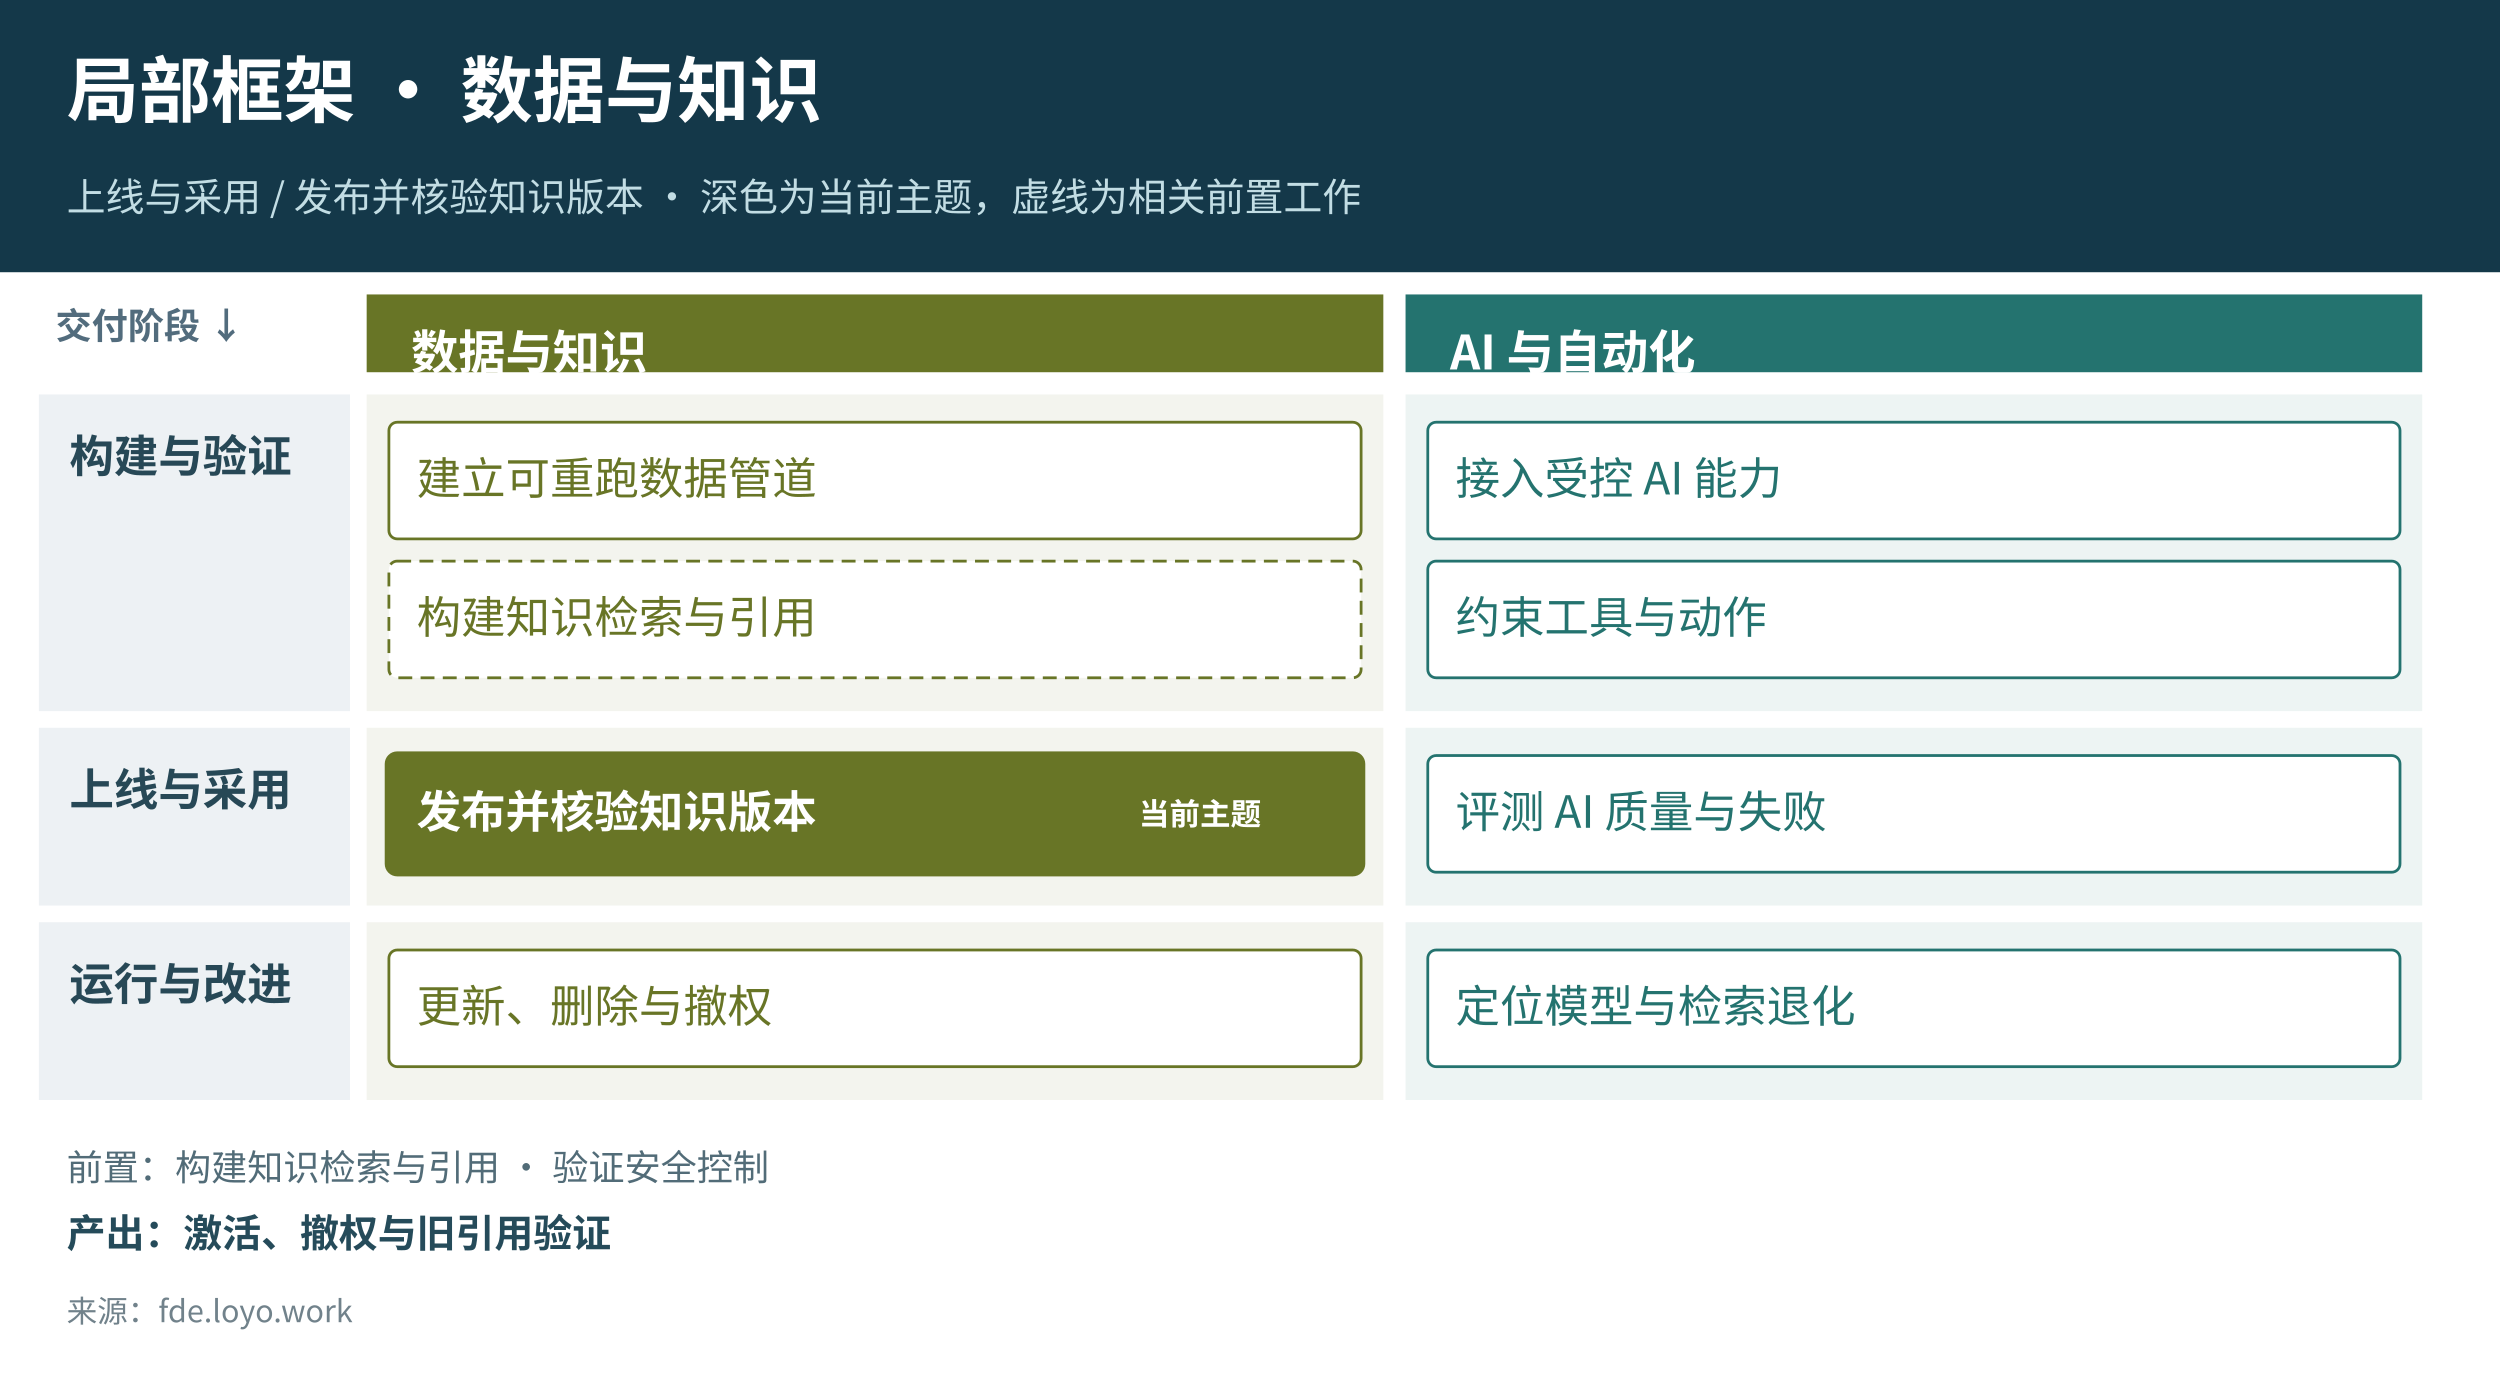
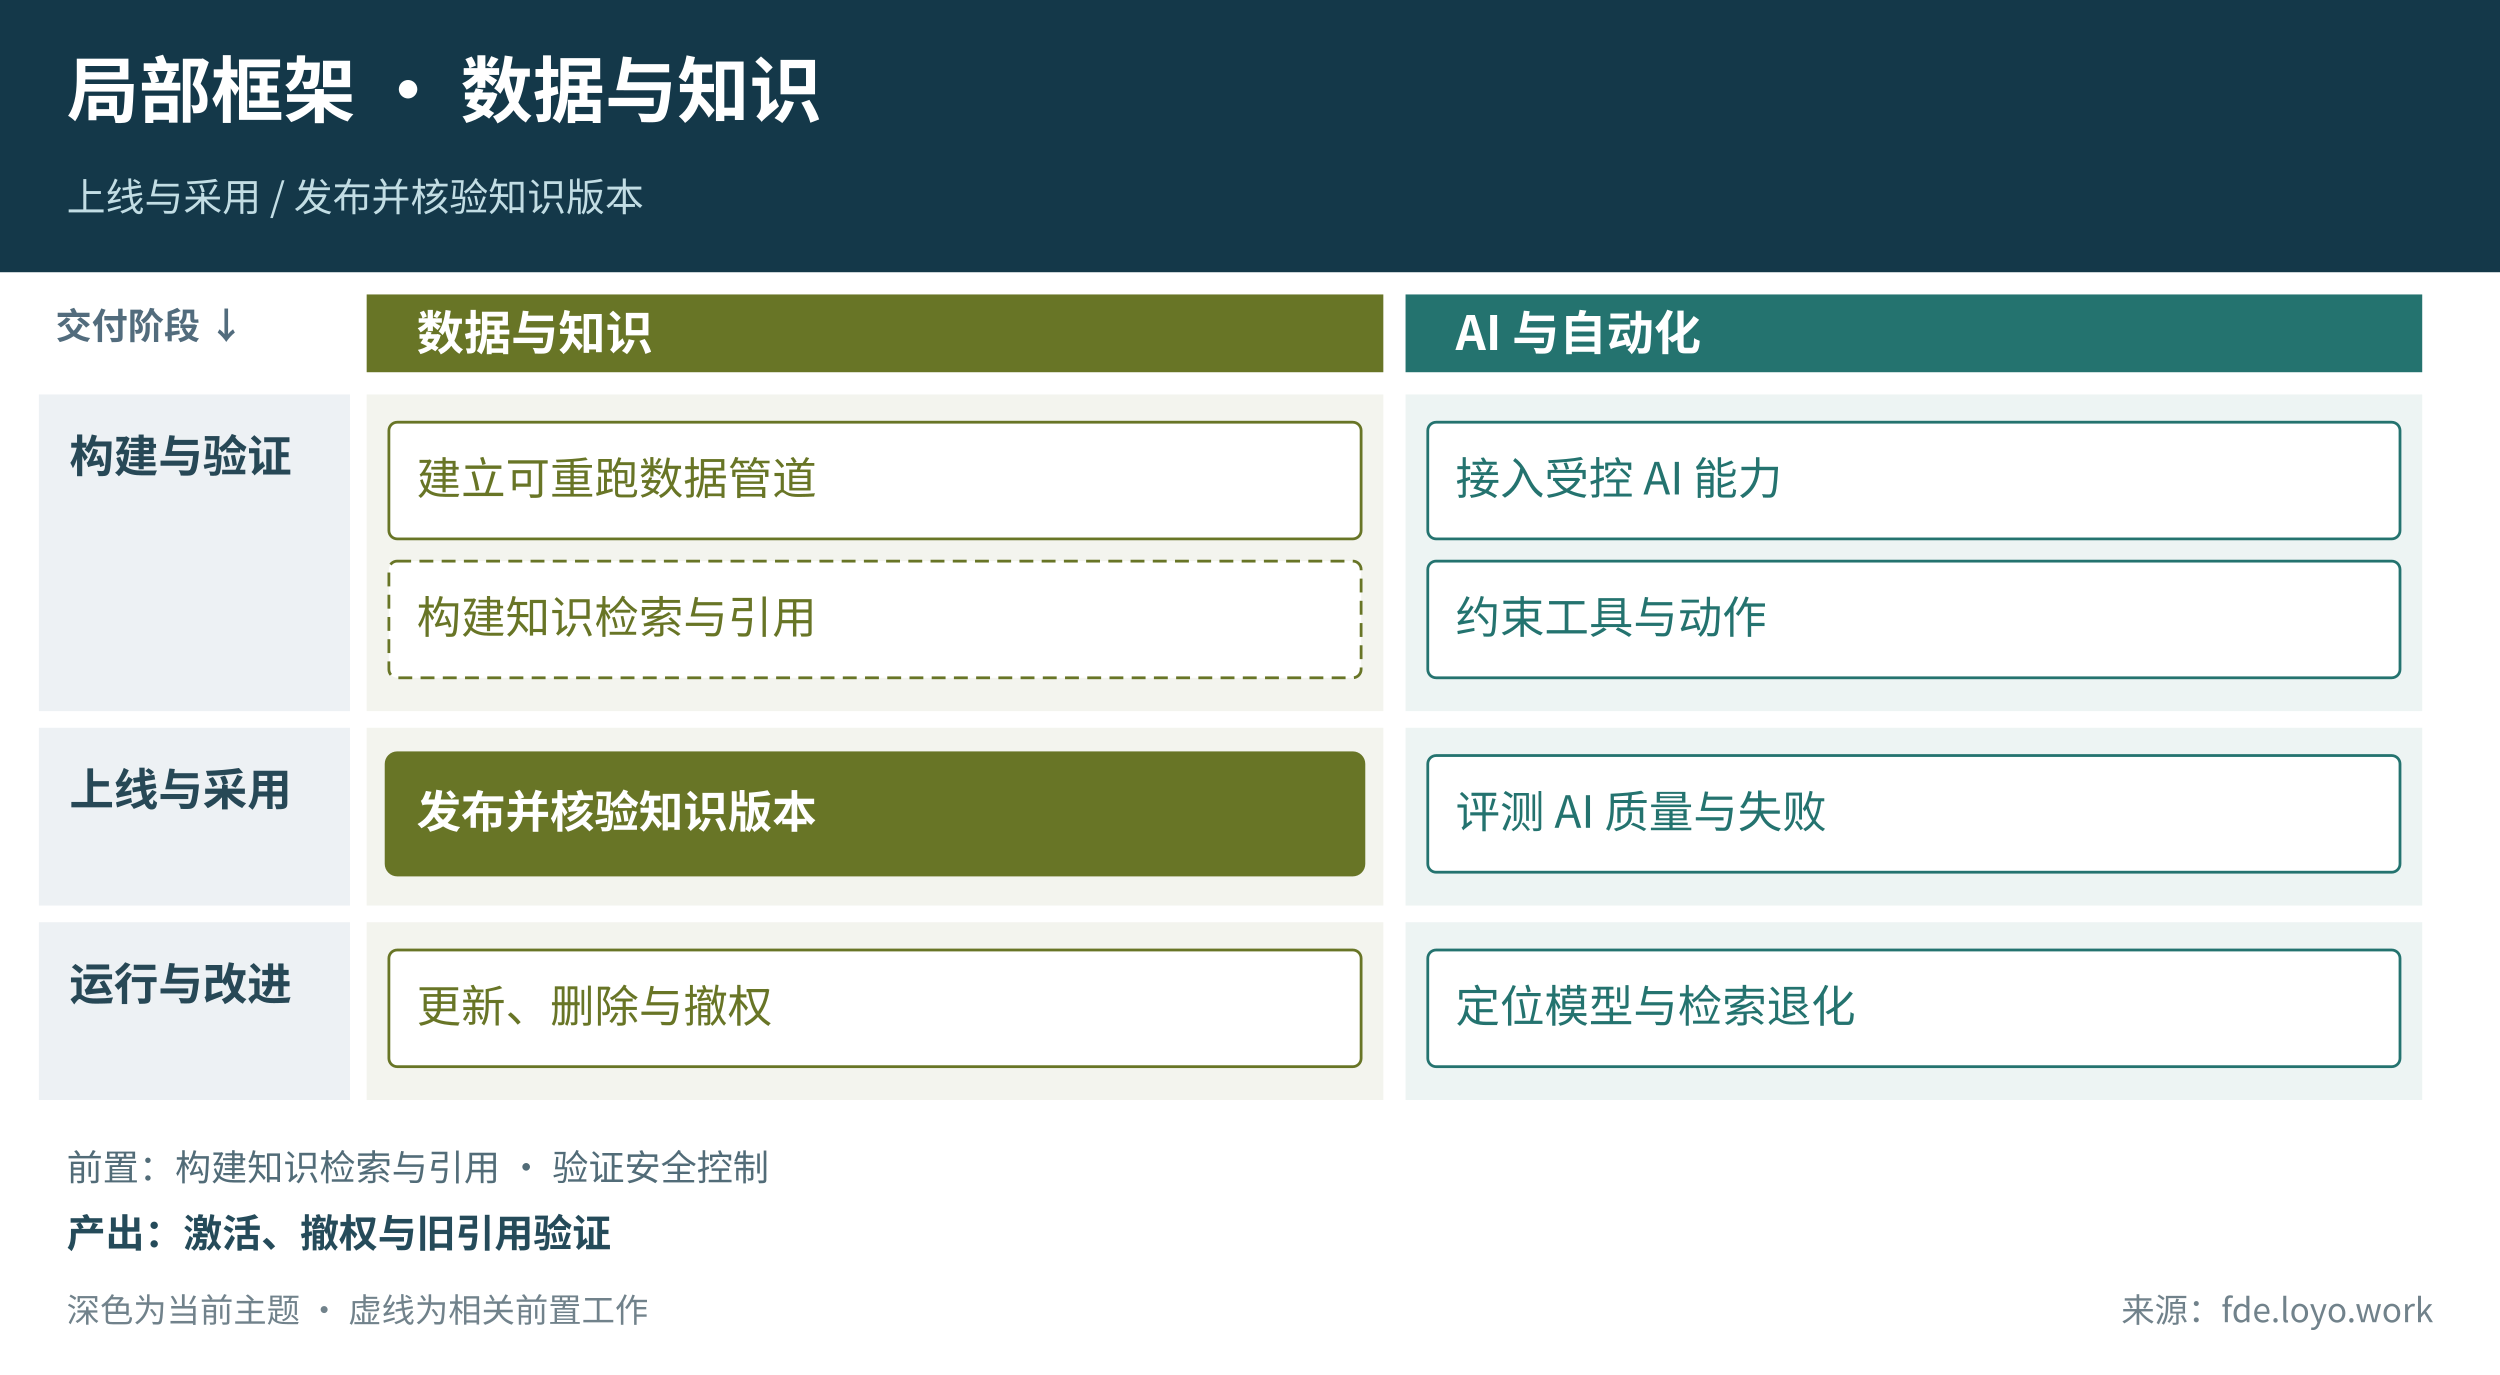
<svg xmlns="http://www.w3.org/2000/svg" viewBox="0 0 900 495" role="img" aria-labelledby="title desc">
  <rect width="900" height="495" fill="#fff" />
  <g font-family="PingFang SC,Microsoft YaHei,Noto Sans CJK SC,sans-serif">
    <rect width="900" height="98" fill="#143849" />
-     <text x="24" y="42" font-size="26" fill="#fff" font-weight="700">局部框架 · 数据与知识</text>
-     <text x="24" y="76" font-size="14" fill="#c2dde4" font-weight="400">上线与采用 / 发布并核验知识版本 · 深色为当前主题，虚线为相关前置工作</text>
-     <text x="20" y="122" font-size="13" fill="#526c7d" font-weight="600">交付阶段 ↓</text>
+     <text text-anchor="start" x="24" y="42" font-size="26" fill="#fff" font-weight="700">局部框架 · 数据与知识</text>
+     <text text-anchor="start" x="24" y="76" font-size="14" fill="#c2dde4" font-weight="400">上线与采用 / 发布并核验知识版本</text>
+     <text text-anchor="start" x="20" y="122" font-size="13" fill="#526c7d" font-weight="600">交付阶段 ↓</text>
    <rect x="132" y="106" width="366" height="28" fill="#687526" />
-     <text x="148" y="133" font-size="17" fill="white" font-weight="650">数据与知识</text>
+     <text text-anchor="start" x="150" y="126" font-size="17" fill="white" font-weight="650">数据与知识</text>
    <rect x="506" y="106" width="366" height="28" fill="#24736f" />
-     <text x="522" y="133" font-size="17" fill="white" font-weight="650">AI 与自动化</text>
+     <text text-anchor="start" x="524" y="126" font-size="17" fill="white" font-weight="650">AI 与自动化</text>
    <rect x="14" y="142" width="112" height="114" fill="#edf1f4" />
-     <text x="25" y="170" font-size="16" fill="#274856" font-weight="650">构建与验证</text>
+     <text text-anchor="start" x="25" y="170" font-size="16" fill="#274856" font-weight="650">构建与验证</text>
    <rect x="132" y="142" width="366" height="114" fill="#f3f4ee" />
    <a href="/docs/data-pipelines/#context-pipeline" aria-label="建立可重跑数据管道">
      <g data-process="pipeline" data-current="false">
        <rect x="140" y="152" width="350" height="42" rx="3" fill="#fff" stroke="#687526" stroke-width="1" />
-         <text x="150" y="178" font-size="16" fill="#687526" font-weight="500">建立可重跑数据管道</text>
+         <text text-anchor="start" x="150" y="178" font-size="16" fill="#687526" font-weight="500">建立可重跑数据管道</text>
      </g>
    </a>
    <a href="/docs/rag-knowledge-engineering/#context-rag" aria-label="构建知识检索与引用">
      <g data-process="rag" data-current="false">
        <rect x="140" y="202" width="350" height="42" rx="3" fill="#fff" stroke="#687526" stroke-width="1" stroke-dasharray="5 3" />
-         <text x="150" y="228" font-size="16" fill="#687526" font-weight="500">构建知识检索与引用</text>
+         <text text-anchor="start" x="150" y="228" font-size="16" fill="#687526" font-weight="500">构建知识检索与引用</text>
      </g>
    </a>
    <rect x="506" y="142" width="366" height="114" fill="#edf4f3" />
    <a href="/docs/ai-delivery/#context-ai-application" aria-label="接入受控 AI 能力">
      <g data-process="ai-application" data-current="false">
        <rect x="514" y="152" width="350" height="42" rx="3" fill="#fff" stroke="#24736f" stroke-width="1" />
-         <text x="524" y="178" font-size="16" fill="#24736f" font-weight="500">接入受控 AI 能力</text>
+         <text text-anchor="start" x="524" y="178" font-size="16" fill="#24736f" font-weight="500">接入受控 AI 能力</text>
      </g>
    </a>
    <a href="/docs/agent-workflows/#context-agent" aria-label="约束工具与动作">
      <g data-process="agent" data-current="false">
        <rect x="514" y="202" width="350" height="42" rx="3" fill="#fff" stroke="#24736f" stroke-width="1" />
-         <text x="524" y="228" font-size="16" fill="#24736f" font-weight="500">约束工具与动作</text>
+         <text text-anchor="start" x="524" y="228" font-size="16" fill="#24736f" font-weight="500">约束工具与动作</text>
      </g>
    </a>
    <rect x="14" y="262" width="112" height="64" fill="#edf1f4" />
-     <text x="25" y="290" font-size="16" fill="#274856" font-weight="650">上线与采用</text>
+     <text text-anchor="start" x="25" y="290" font-size="16" fill="#274856" font-weight="650">上线与采用</text>
    <rect x="132" y="262" width="366" height="64" fill="#f3f4ee" />
    <a href="/docs/rag-knowledge-engineering/#context-index-release" aria-label="发布并核验知识版本">
      <g data-process="index-release" data-current="true">
        <rect x="140" y="272" width="350" height="42" rx="3" fill="#687526" stroke="#687526" stroke-width="3" />
-         <text x="150" y="298" font-size="16" fill="#fff" font-weight="700">发布并核验知识版本</text>
-         <text x="410" y="297" font-size="11" fill="#fff" font-weight="700">当前主题</text>
+         <text text-anchor="start" x="150" y="298" font-size="16" fill="#fff" font-weight="700">发布并核验知识版本</text>
      </g>
    </a>
    <rect x="506" y="262" width="366" height="64" fill="#edf4f3" />
    <a href="/docs/ai-evaluation-and-acceptance/#context-ai-acceptance" aria-label="评测 AI 质量与失败">
      <g data-process="ai-acceptance" data-current="false">
        <rect x="514" y="272" width="350" height="42" rx="3" fill="#fff" stroke="#24736f" stroke-width="1" />
-         <text x="524" y="298" font-size="16" fill="#24736f" font-weight="500">评测 AI 质量与失败</text>
+         <text text-anchor="start" x="524" y="298" font-size="16" fill="#24736f" font-weight="500">评测 AI 质量与失败</text>
      </g>
    </a>
    <rect x="14" y="332" width="112" height="64" fill="#edf1f4" />
-     <text x="25" y="360" font-size="16" fill="#274856" font-weight="650">运行与改进</text>
+     <text text-anchor="start" x="25" y="360" font-size="16" fill="#274856" font-weight="650">运行与改进</text>
    <rect x="132" y="332" width="366" height="64" fill="#f3f4ee" />
    <a href="/docs/data-pipelines/#context-knowledge-refresh" aria-label="更新、删除与撤权">
      <g data-process="knowledge-refresh" data-current="false">
        <rect x="140" y="342" width="350" height="42" rx="3" fill="#fff" stroke="#687526" stroke-width="1" />
-         <text x="150" y="368" font-size="16" fill="#687526" font-weight="500">更新、删除与撤权</text>
+         <text text-anchor="start" x="150" y="368" font-size="16" fill="#687526" font-weight="500">更新、删除与撤权</text>
      </g>
    </a>
    <rect x="506" y="332" width="366" height="64" fill="#edf4f3" />
    <a href="/docs/ai-troubleshooting/#context-ai-diagnosis" aria-label="定位模型与检索退化">
      <g data-process="ai-diagnosis" data-current="false">
        <rect x="514" y="342" width="350" height="42" rx="3" fill="#fff" stroke="#24736f" stroke-width="1" />
-         <text x="524" y="368" font-size="16" fill="#24736f" font-weight="500">定位模型与检索退化</text>
+         <text text-anchor="start" x="524" y="368" font-size="16" fill="#24736f" font-weight="500">定位模型与检索退化</text>
      </g>
    </a>
-     <text x="24" y="425" font-size="13" fill="#526c78" font-weight="400">前置：构建知识检索与引用 · 验证安全控制</text>
-     <text x="24" y="449" font-size="14" fill="#254b5a" font-weight="650">产出：激活、撤权与旧引用验证</text>
-     <text x="24" y="476" font-size="11" fill="#71828b" font-weight="400">来源：fde.loyo.work</text>
+     <text text-anchor="start" x="24" y="425" font-size="13" fill="#526c78" font-weight="400">前置：构建知识检索与引用 · 验证安全控制</text>
+     <text text-anchor="start" x="24" y="449" font-size="14" fill="#254b5a" font-weight="650">产出：激活、撤权与旧引用验证</text>
+     <text text-anchor="start" x="24" y="476" font-size="12" fill="#71828b" font-weight="400">深色为当前主题 · 虚线为相关前置工作</text>
+     <text text-anchor="end" x="876" y="476" font-size="12" fill="#71828b" font-weight="400">来源：fde.loyo.work</text>
  </g>
</svg>
